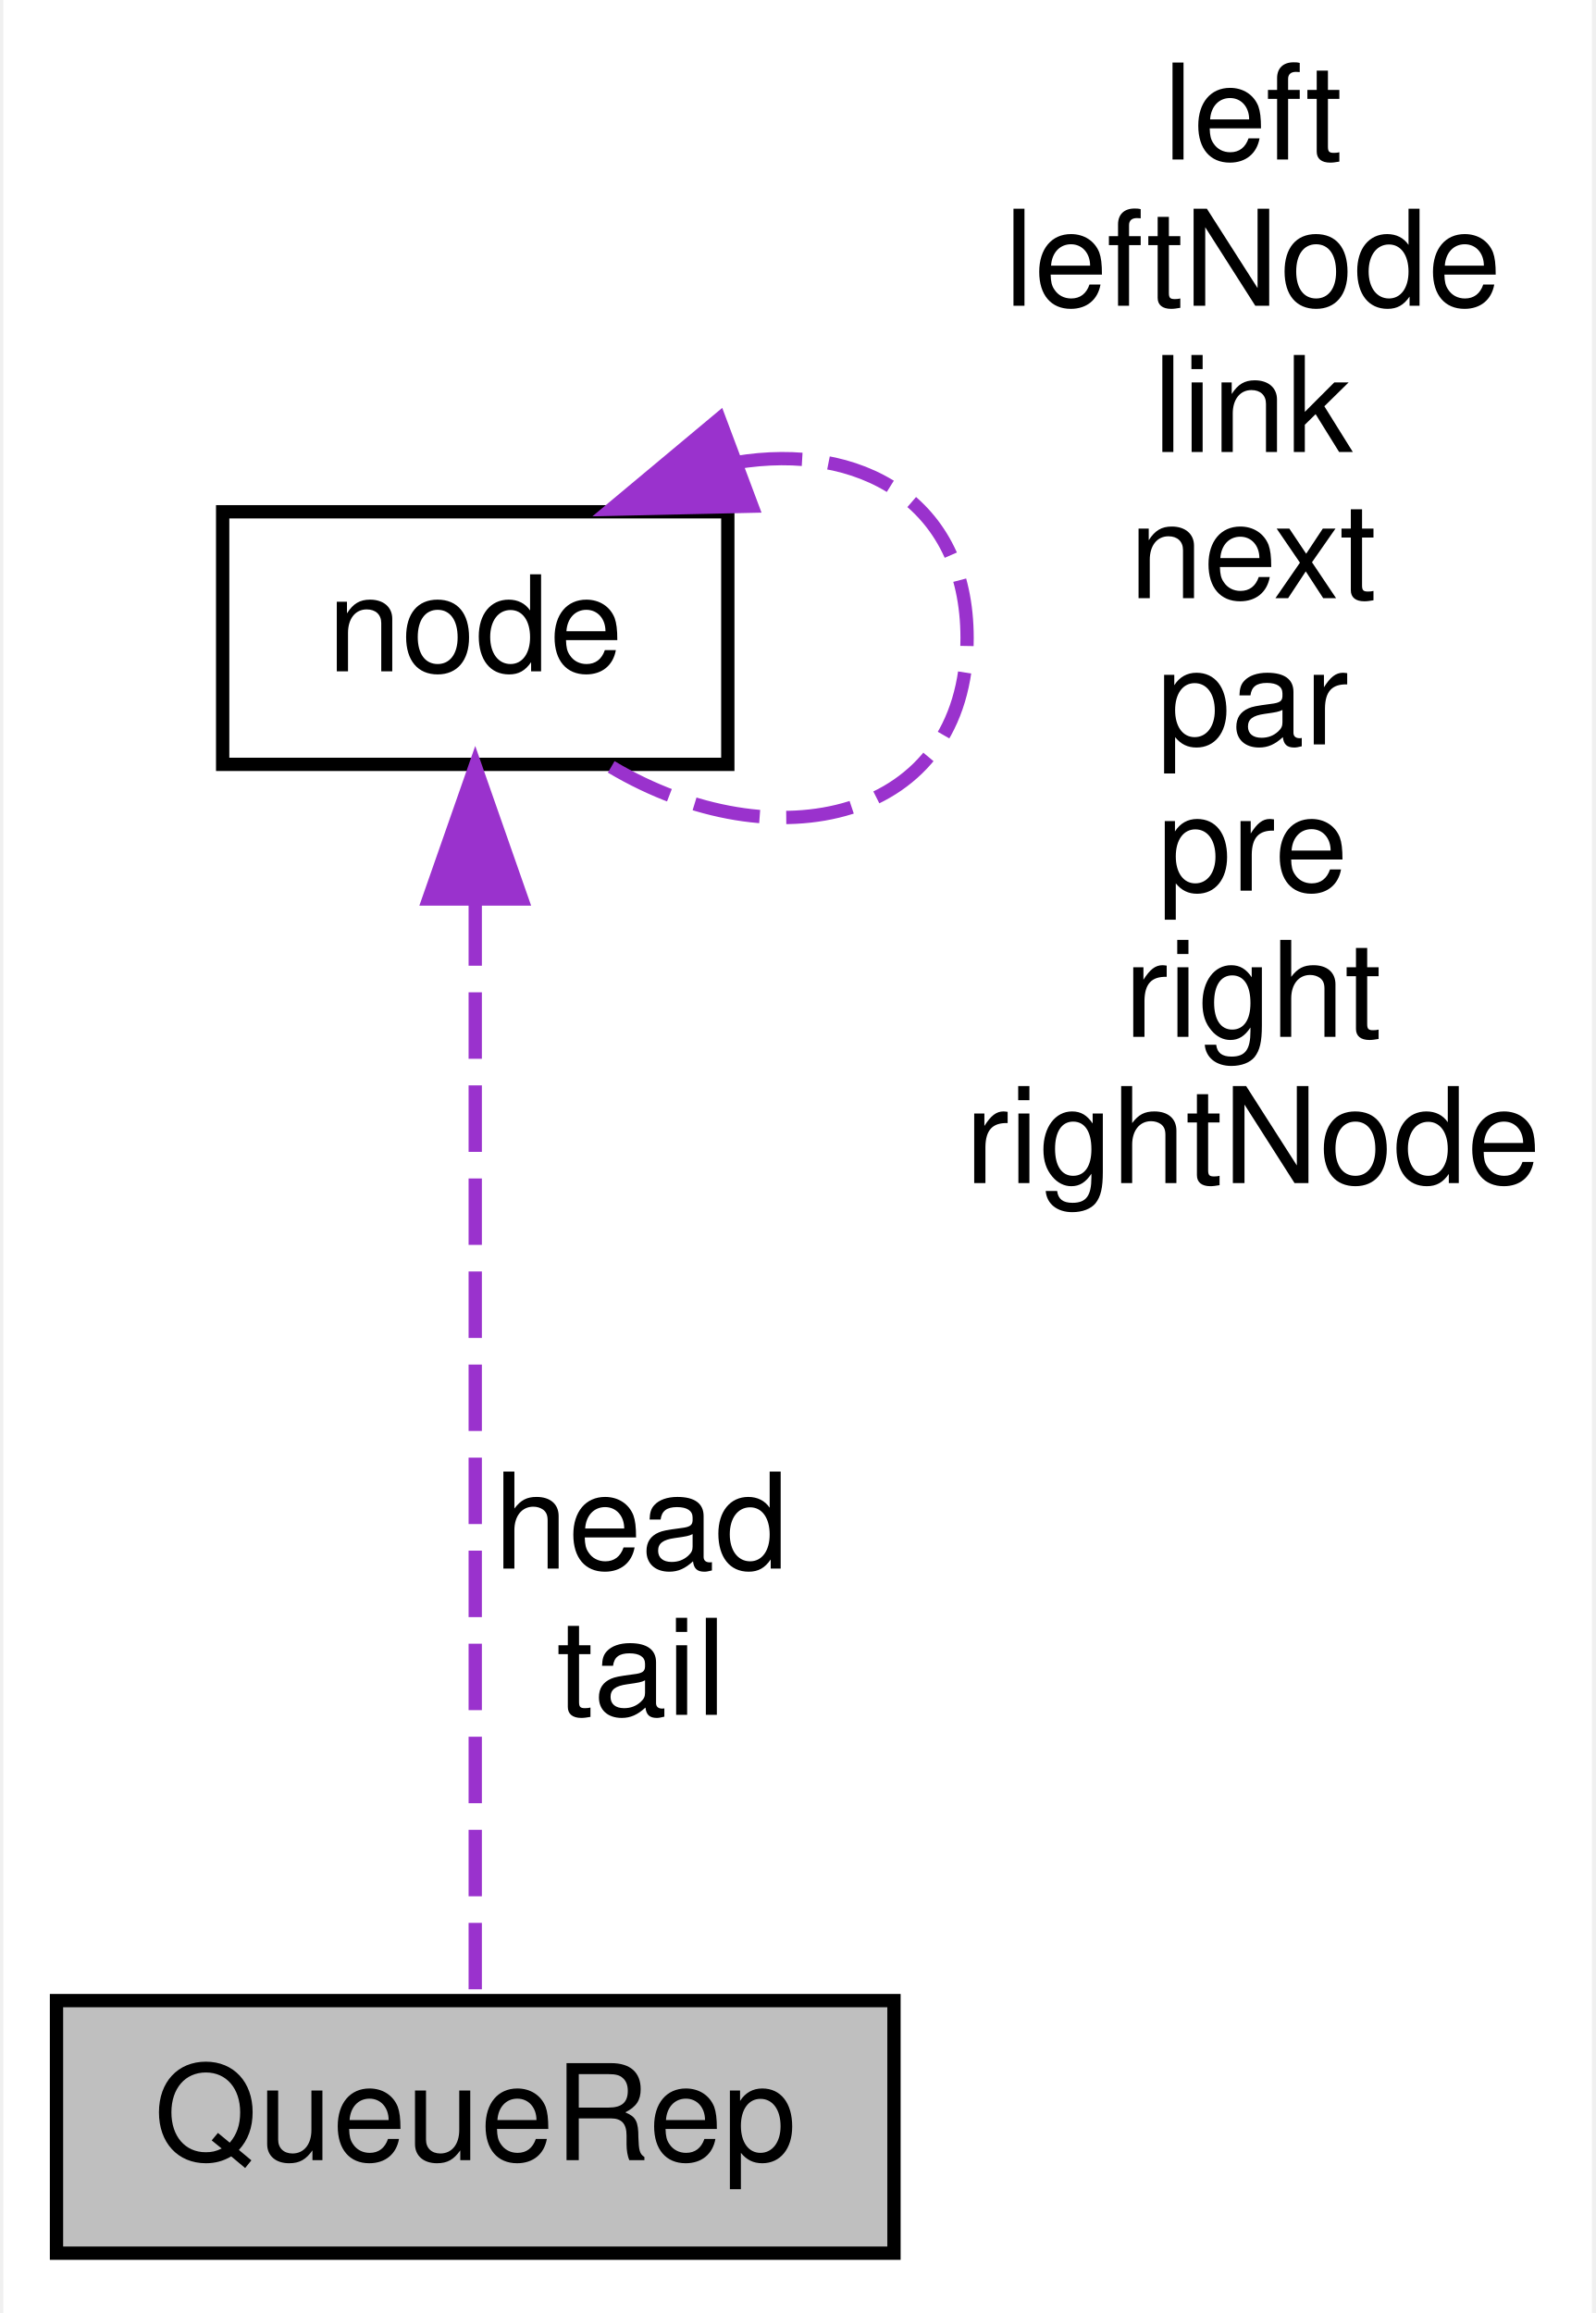
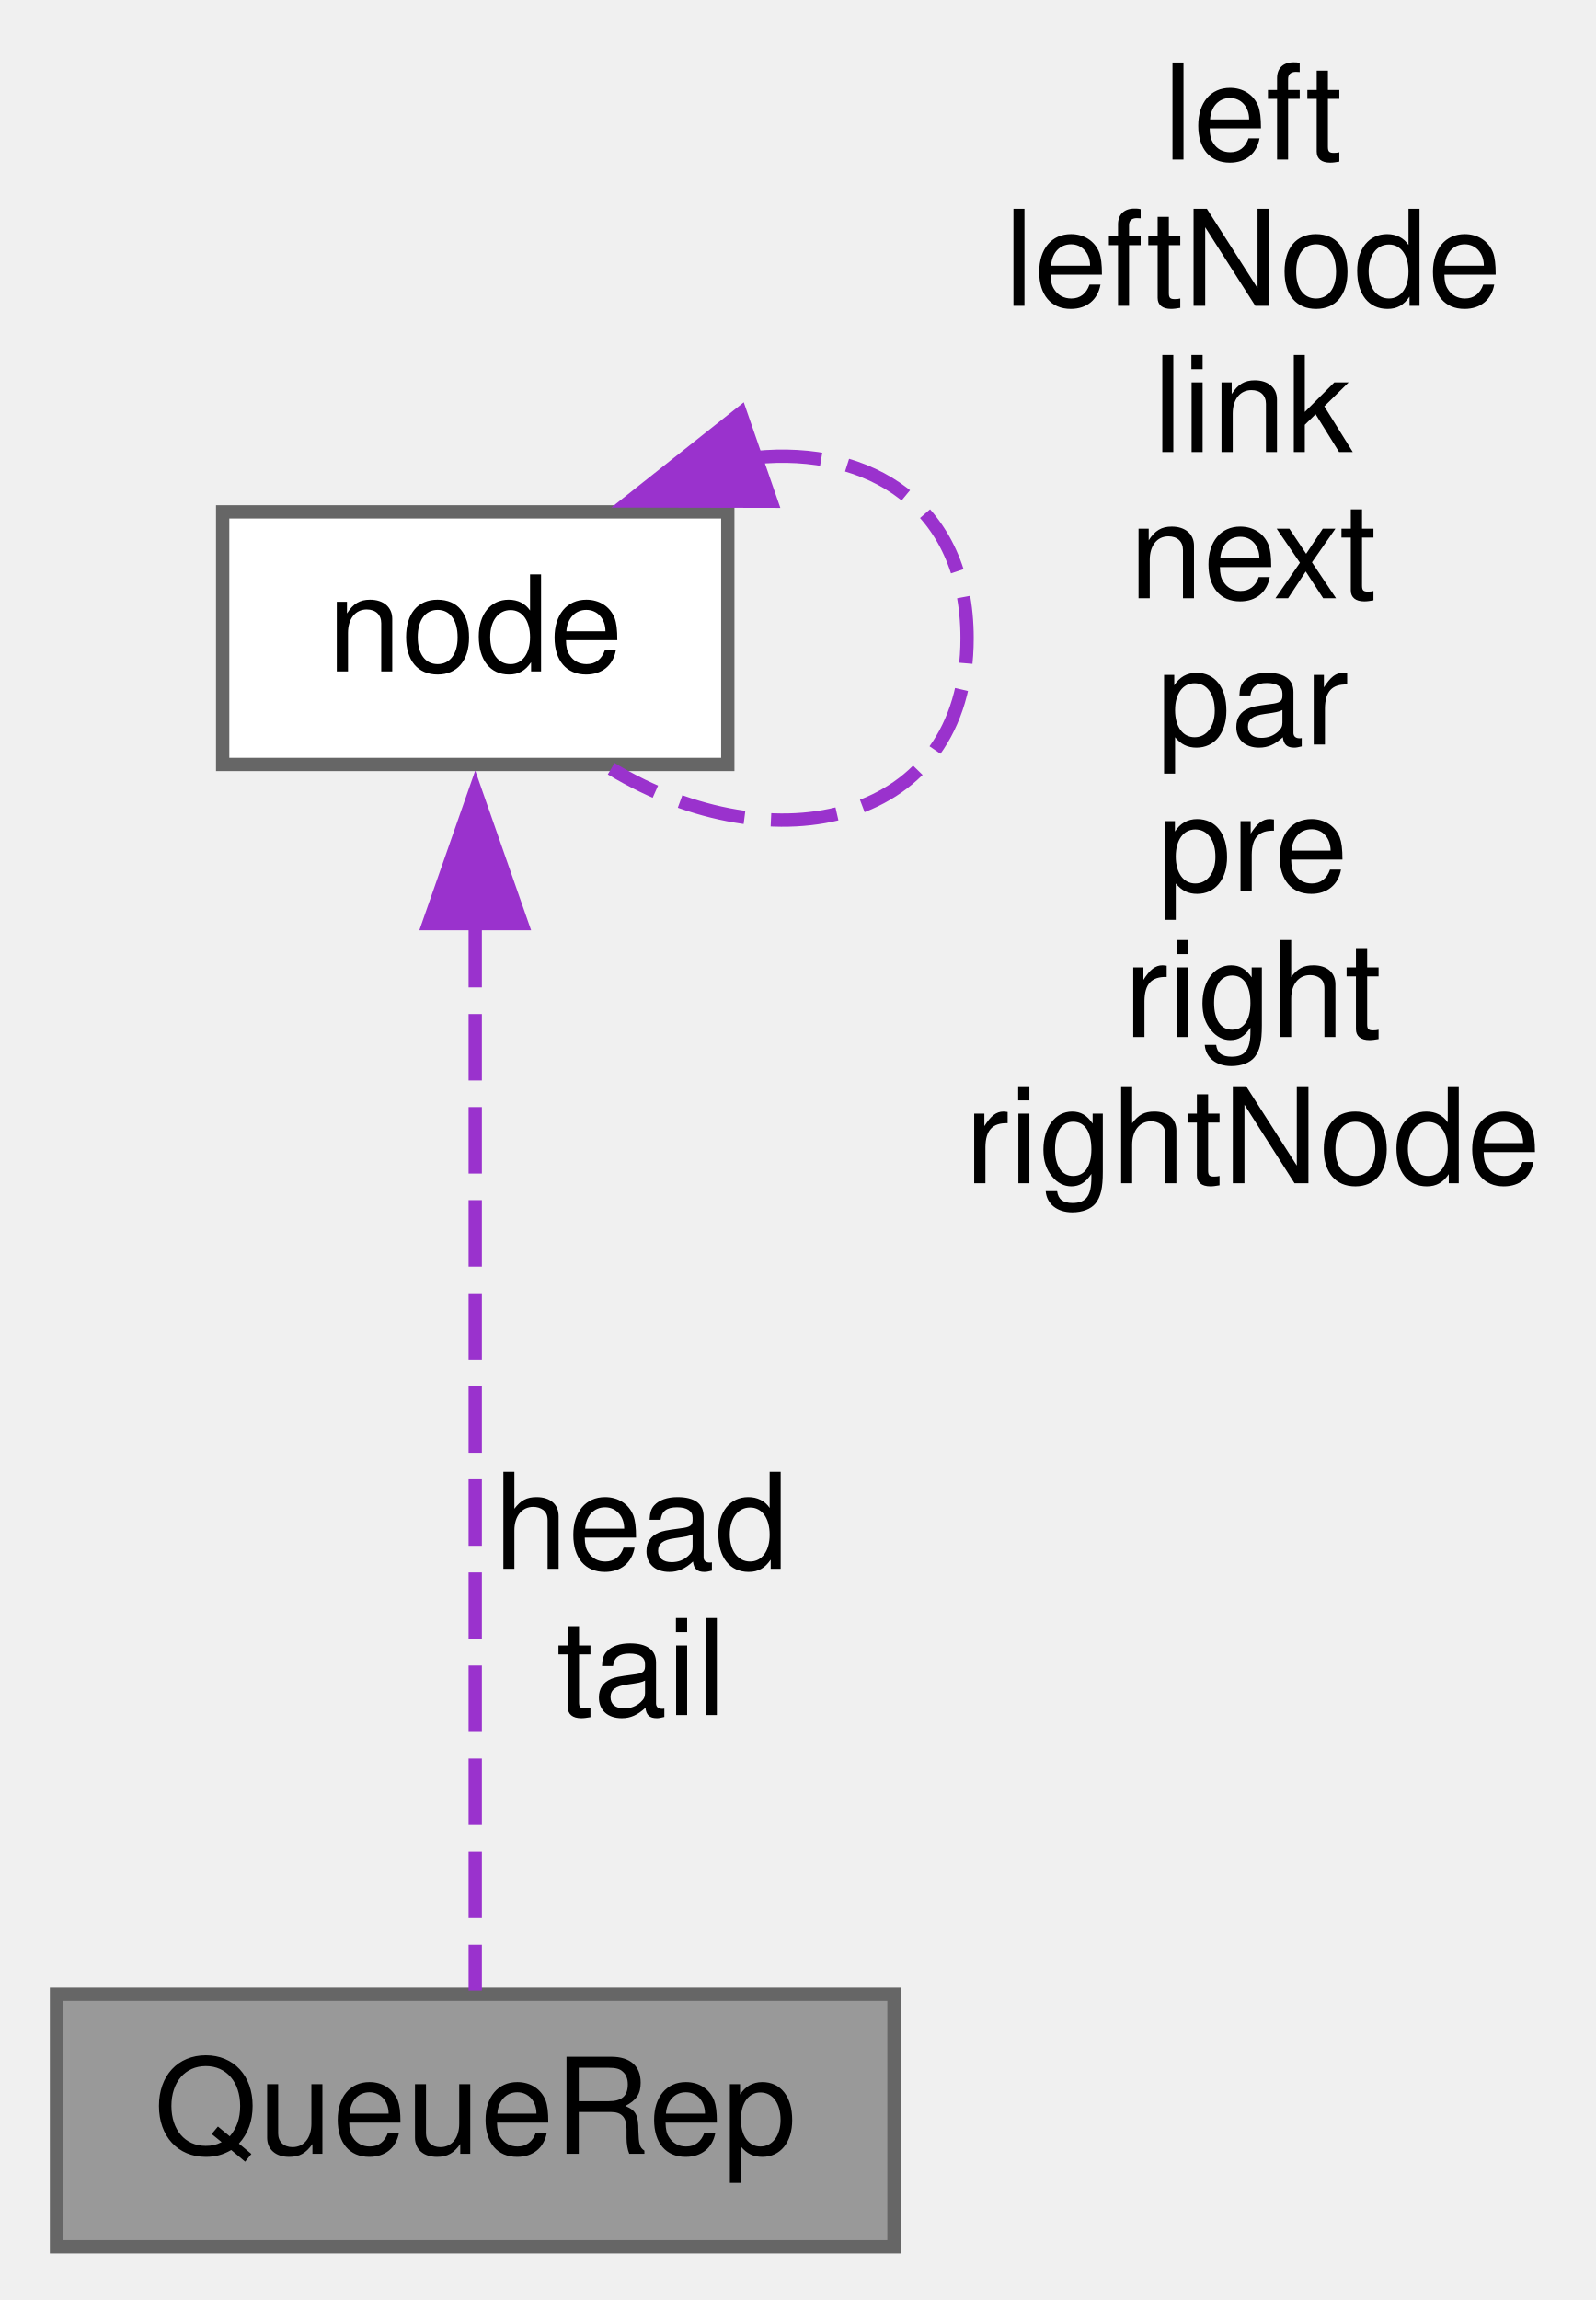
- <svg xmlns="http://www.w3.org/2000/svg" xmlns:xlink="http://www.w3.org/1999/xlink" width="120pt" height="174pt" viewBox="0.00 0.00 119.50 174.00">
-   <g id="graph0" class="graph" transform="scale(1 1) rotate(0) translate(4 170)">
-     <polygon fill="white" stroke="transparent" points="-4,4 -4,-170 115.5,-170 115.5,4 -4,4" />
+ <svg xmlns="http://www.w3.org/2000/svg" xmlns:xlink="http://www.w3.org/1999/xlink" width="120pt" height="173pt" viewBox="0.00 0.00 119.50 173.00">
+   <g id="graph0" class="graph" transform="scale(1 1) rotate(0) translate(4 169)">
    <g id="node1" class="node">
      <g id="a_node1">
        <a xlink:title=" ">
-           <polygon fill="#bfbfbf" stroke="black" points="0,-0.5 0,-19.5 63,-19.5 63,-0.5 0,-0.5" />
-           <text text-anchor="middle" x="31.5" y="-7.5" font-family="Helvetica,sans-Serif" font-size="10.00">QueueRep</text>
+           <polygon fill="#999999" stroke="#666666" points="63,-19 0,-19 0,0 63,0 63,-19" />
+           <text text-anchor="middle" x="31.5" y="-7" font-family="Helvetica,sans-Serif" font-size="10.00">QueueRep</text>
        </a>
      </g>
    </g>
    <g id="node2" class="node">
      <g id="a_node2">
        <a xlink:href="../../d5/da1/structnode.html" target="_top" xlink:title="Node, the basic data structure in the tree.">
-           <polygon fill="white" stroke="black" points="12.5,-112.5 12.5,-131.5 50.5,-131.5 50.5,-112.5 12.5,-112.5" />
-           <text text-anchor="middle" x="31.5" y="-119.5" font-family="Helvetica,sans-Serif" font-size="10.00">node</text>
+           <polygon fill="white" stroke="#666666" points="50.5,-130.5 12.5,-130.5 12.5,-111.5 50.5,-111.5 50.5,-130.5" />
+           <text text-anchor="middle" x="31.5" y="-118.5" font-family="Helvetica,sans-Serif" font-size="10.00">node</text>
        </a>
      </g>
    </g>
    <g id="edge1" class="edge">
-       <path fill="none" stroke="#9a32cd" stroke-dasharray="5,2" d="M31.5,-102.35C31.5,-78.25 31.5,-37.31 31.5,-19.59" />
-       <polygon fill="#9a32cd" stroke="#9a32cd" points="28,-102.37 31.5,-112.37 35,-102.37 28,-102.37" />
-       <text text-anchor="middle" x="44" y="-52" font-family="Helvetica,sans-Serif" font-size="10.00"> head</text>
-       <text text-anchor="middle" x="44" y="-41" font-family="Helvetica,sans-Serif" font-size="10.00">tail</text>
+       <path fill="none" stroke="#9a32cd" stroke-dasharray="5,2" d="M31.5,-99.73C31.5,-75.67 31.5,-36.62 31.5,-19.28" />
+       <polygon fill="#9a32cd" stroke="#9a32cd" points="28,-99.53 31.5,-109.53 35,-99.53 28,-99.53" />
+       <text text-anchor="middle" x="44" y="-51" font-family="Helvetica,sans-Serif" font-size="10.00"> head</text>
+       <text text-anchor="middle" x="44" y="-40" font-family="Helvetica,sans-Serif" font-size="10.00">tail</text>
    </g>
    <g id="edge2" class="edge">
-       <path fill="none" stroke="#9a32cd" stroke-dasharray="5,2" d="M51.11,-135.2C60.37,-136.74 68.5,-132.34 68.5,-122 68.5,-108.22 54.04,-104.99 41.73,-112.31" />
-       <polygon fill="#9a32cd" stroke="#9a32cd" points="52.32,-131.92 41.73,-131.69 49.86,-138.48 52.32,-131.92" />
-       <text text-anchor="middle" x="90" y="-158" font-family="Helvetica,sans-Serif" font-size="10.00"> left</text>
-       <text text-anchor="middle" x="90" y="-147" font-family="Helvetica,sans-Serif" font-size="10.00">leftNode</text>
-       <text text-anchor="middle" x="90" y="-136" font-family="Helvetica,sans-Serif" font-size="10.00">link</text>
-       <text text-anchor="middle" x="90" y="-125" font-family="Helvetica,sans-Serif" font-size="10.00">next</text>
-       <text text-anchor="middle" x="90" y="-114" font-family="Helvetica,sans-Serif" font-size="10.00">par</text>
-       <text text-anchor="middle" x="90" y="-103" font-family="Helvetica,sans-Serif" font-size="10.00">pre</text>
-       <text text-anchor="middle" x="90" y="-92" font-family="Helvetica,sans-Serif" font-size="10.00">right</text>
-       <text text-anchor="middle" x="90" y="-81" font-family="Helvetica,sans-Serif" font-size="10.00">rightNode</text>
+       <path fill="none" stroke="#9a32cd" stroke-dasharray="5,2" d="M52.54,-134.58C61.19,-135.46 68.5,-130.93 68.5,-121 68.5,-107.03 54.04,-103.75 41.73,-111.18" />
+       <polygon fill="#9a32cd" stroke="#9a32cd" points="53.75,-131.3 43.16,-131.32 51.46,-137.91 53.75,-131.3" />
+       <text text-anchor="middle" x="90" y="-157" font-family="Helvetica,sans-Serif" font-size="10.00"> left</text>
+       <text text-anchor="middle" x="90" y="-146" font-family="Helvetica,sans-Serif" font-size="10.00">leftNode</text>
+       <text text-anchor="middle" x="90" y="-135" font-family="Helvetica,sans-Serif" font-size="10.00">link</text>
+       <text text-anchor="middle" x="90" y="-124" font-family="Helvetica,sans-Serif" font-size="10.00">next</text>
+       <text text-anchor="middle" x="90" y="-113" font-family="Helvetica,sans-Serif" font-size="10.00">par</text>
+       <text text-anchor="middle" x="90" y="-102" font-family="Helvetica,sans-Serif" font-size="10.00">pre</text>
+       <text text-anchor="middle" x="90" y="-91" font-family="Helvetica,sans-Serif" font-size="10.00">right</text>
+       <text text-anchor="middle" x="90" y="-80" font-family="Helvetica,sans-Serif" font-size="10.00">rightNode</text>
    </g>
  </g>
</svg>
